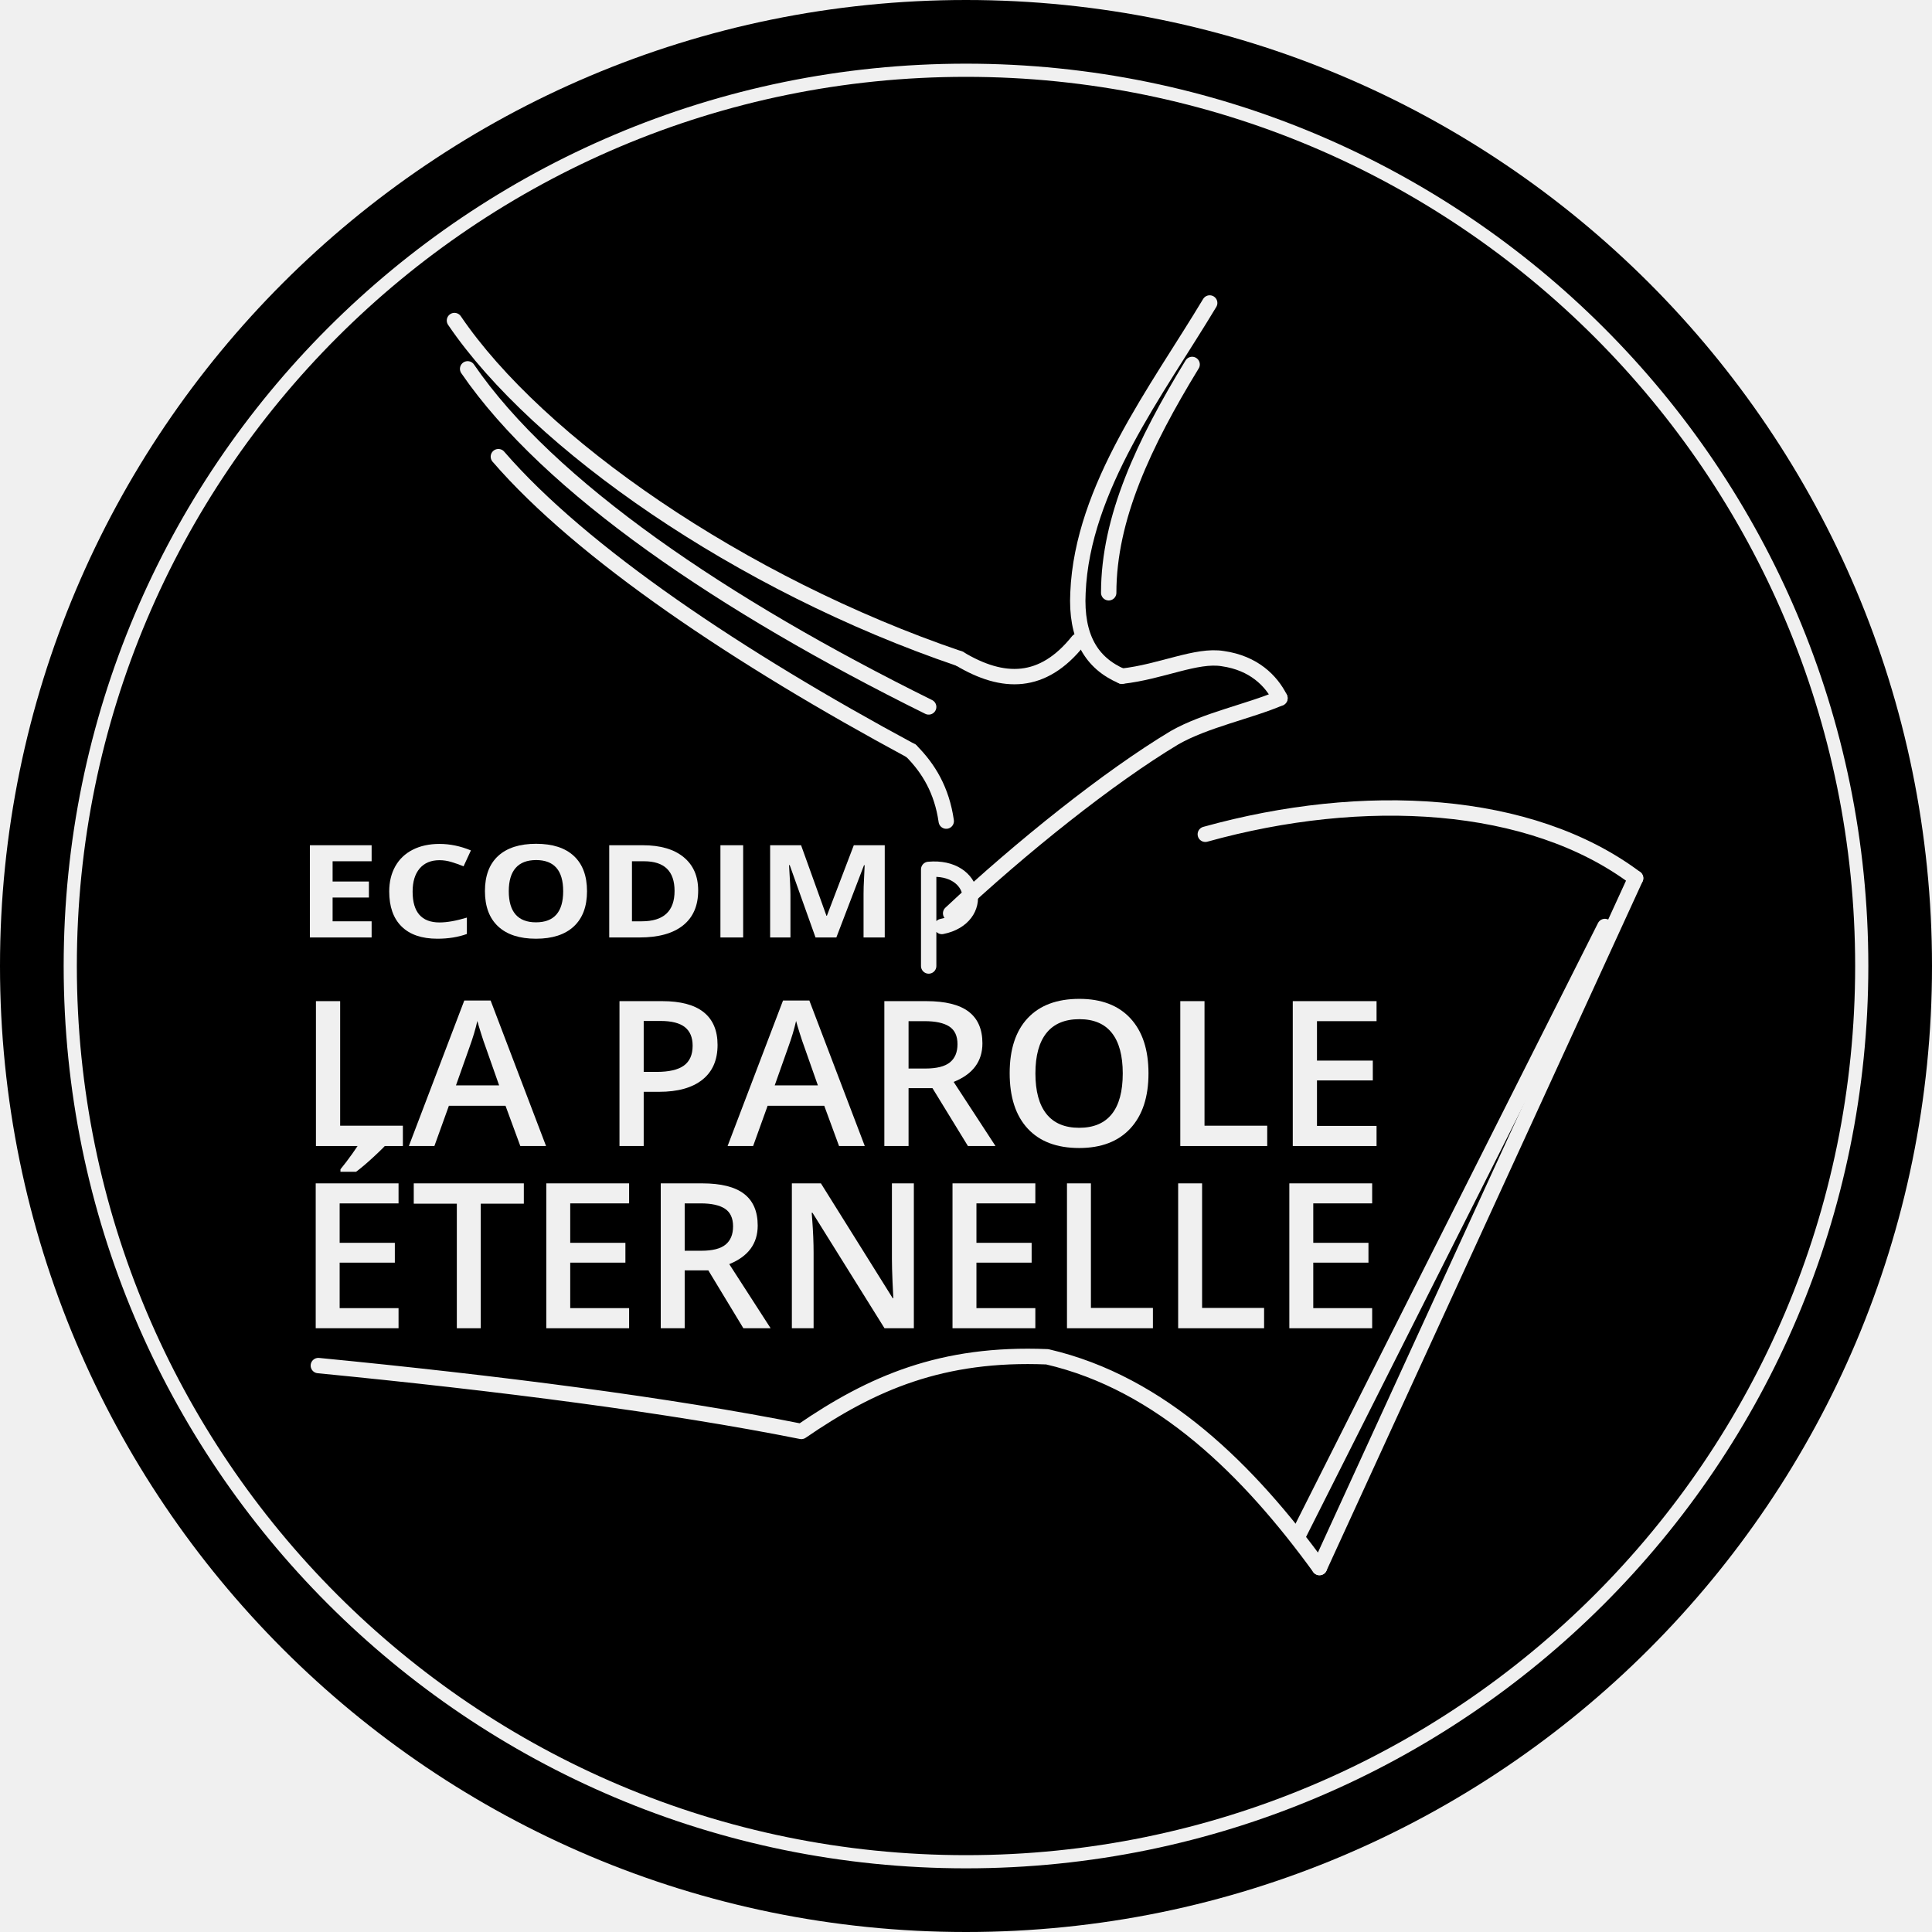
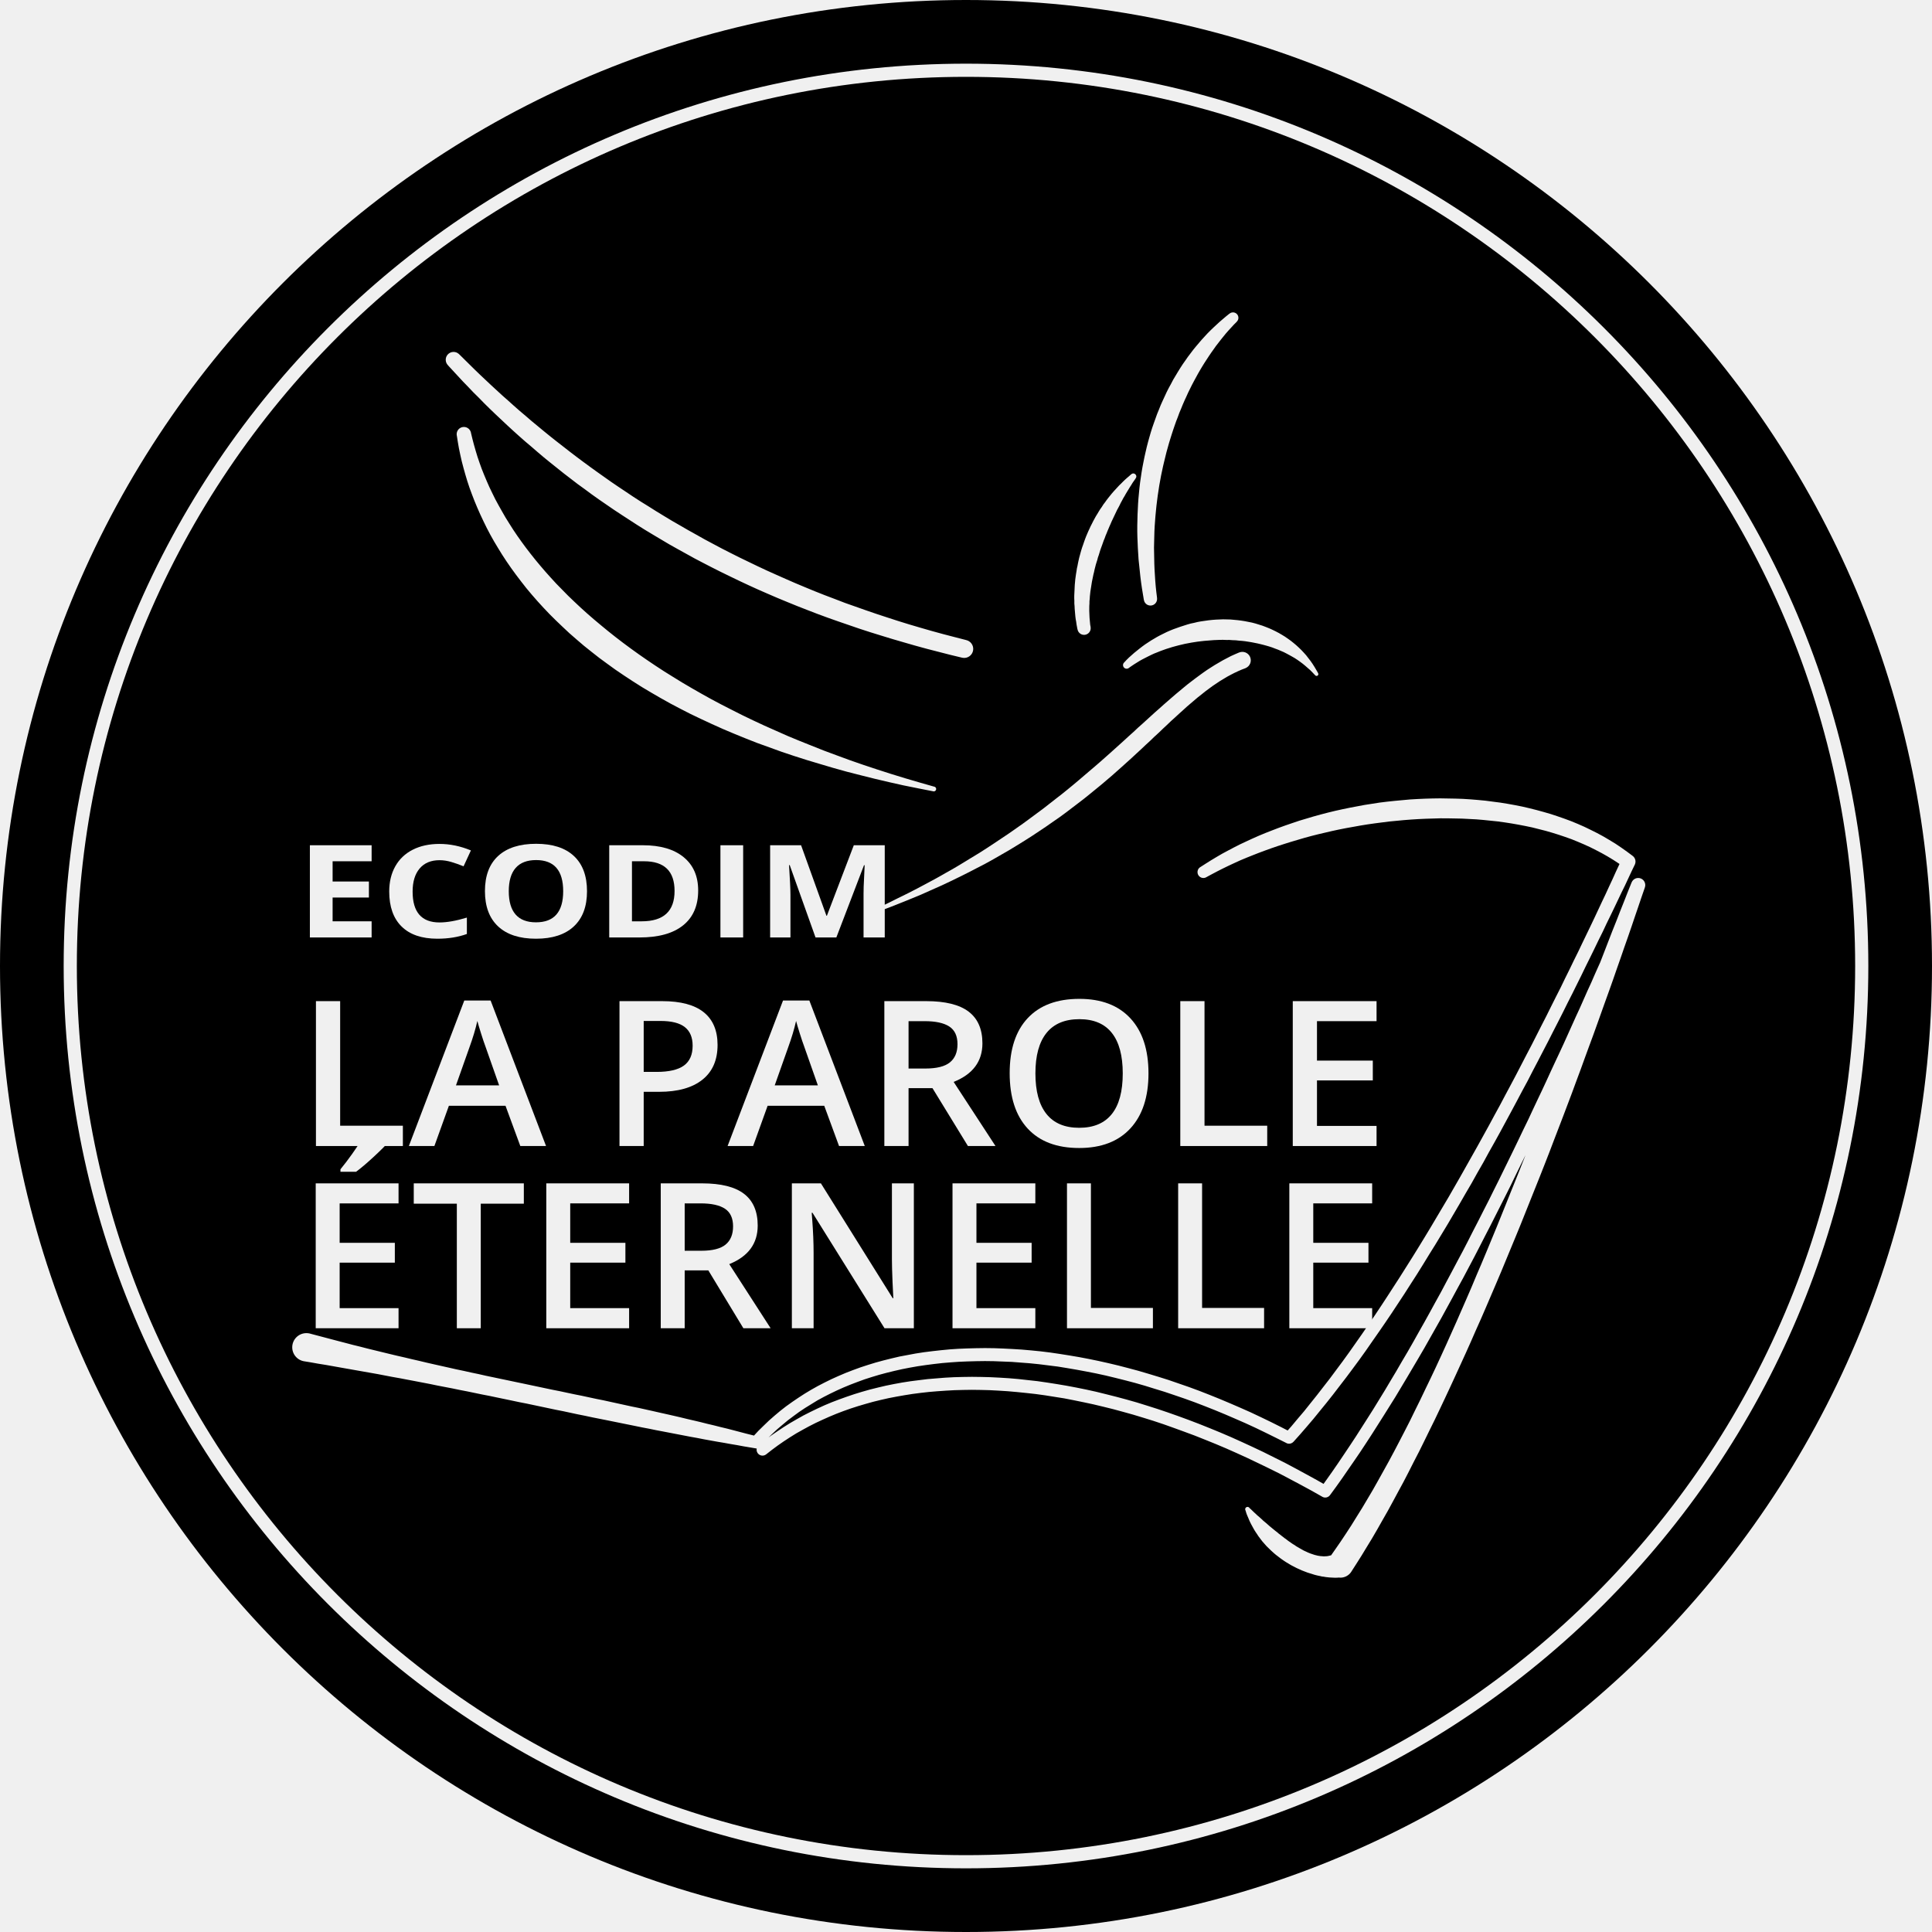
<svg xmlns="http://www.w3.org/2000/svg" width="60mm" height="60mm" viewBox="55 60 880 880">
  <defs>
    <mask id="k" maskUnits="userSpaceOnUse" x="0" y="0" width="990" height="996">
      <rect width="990" height="996" fill="#fff" />
      <circle cx="495" cy="500" r="408" fill="none" stroke="#000" stroke-width="6" />
-       <g fill="none" stroke="#000" stroke-width="7" stroke-linecap="round" stroke-linejoin="round">
-         <path d="M262 206 C300 262 392 326 492 360" />
-         <path d="M268 228 C305 282 385 336 478 382" />
-         <path d="M282 268 C320 312 392 360 470 402" />
-         <path d="M492 360 C512 372 530 372 546 352" />
-         <path d="M606 198 C582 238 548 282 546 330 C545 350 552 362 566 368" />
-         <path d="M598 226 C576 262 560 296 560 330" />
-         <path d="M566 368 C584 366 600 358 612 360 C626 362 634 370 638 378" />
-         <path d="M638 378 C624 384 604 388 590 396 C560 414 520 446 488 476" />
-         <path d="M470 402 C478 410 484 420 486 434" />
-         <path d="M478 500 L478 456 C500 454 504 478 484 482" />
-         <path d="M604 440 C676 420 752 424 800 460" />
-         <path d="M800 460 L656 774" />
-         <path d="M786 482 L646 760" />
-         <path d="M200 682 C282 690 360 700 420 712 C452 690 484 676 532 678 C584 690 624 730 656 774" />
+       <g fill="#000">
+         <path transform="matrix(0.54899 -0.02275 0.02275 0.54899 64.92 215.52)" d="M352.1 34.3 L356.0 38.9 L360.0 43.6 L364.0 48.3 L368.2 53.0 L372.3 57.7 L376.6 62.3 L380.9 67.1 L385.3 71.8 L389.8 76.5 L394.4 81.2 L399.0 85.9 L403.7 90.6 L408.5 95.3 L413.4 100.0 L418.4 104.6 L423.4 109.3 L428.5 114.0 L433.7 118.6 L439.0 123.2 L444.4 127.9 L449.9 132.5 L455.4 137.1 L461.1 141.6 L466.8 146.2 L472.6 150.7 L478.6 155.2 L484.6 159.7 L490.7 164.1 L496.9 168.5 L503.1 172.9 L509.5 177.3 L516.0 181.6 L522.6 185.9 L529.2 190.2 L536.0 194.4 L542.9 198.6 L549.8 202.8 L556.9 206.9 L564.1 211.0 L571.3 215.0 L578.7 219.0 L586.2 223.0 L593.7 226.9 L601.4 230.8 L609.2 234.6 L617.1 238.4 L625.1 242.1 L633.2 245.8 L641.4 249.4 L649.7 253.0 L658.1 256.5 L666.6 259.9 L675.3 263.3 L684.0 266.7 L692.9 270.0 L701.9 273.2 L711.0 276.4 L720.2 279.5 L729.5 282.6 L738.9 285.6 L748.5 288.5 L758.1 291.4 L767.9 294.2 L772.1 279.8 L762.5 276.9 L753.0 274.0 L743.6 271.0 L734.3 267.9 L725.2 264.8 L716.2 261.6 L707.3 258.3 L698.5 255.0 L689.8 251.6 L681.3 248.2 L672.8 244.8 L664.5 241.2 L656.3 237.7 L648.2 234.1 L640.2 230.4 L632.3 226.7 L624.5 222.9 L616.8 219.1 L609.2 215.3 L601.7 211.4 L594.4 207.5 L587.1 203.6 L579.9 199.6 L572.8 195.6 L565.8 191.5 L559.0 187.5 L552.2 183.3 L545.5 179.2 L538.9 175.0 L532.4 170.9 L525.9 166.6 L519.6 162.4 L513.4 158.1 L507.2 153.9 L501.1 149.6 L495.1 145.2 L489.2 140.9 L483.4 136.6 L477.7 132.2 L472.0 127.8 L466.4 123.4 L460.9 119.0 L455.5 114.6 L450.2 110.2 L444.9 105.7 L439.7 101.3 L434.6 96.9 L429.5 92.4 L424.5 87.9 L419.6 83.5 L414.8 79.0 L410.0 74.6 L405.3 70.1 L400.7 65.6 L396.1 61.2 L391.6 56.7 L387.2 52.3 L382.8 47.8 L378.5 43.4 L374.3 39.0 L370.1 34.5 L366.0 30.1 L361.9 25.7 Z M350.5 30.0 a6.5 6.5 0 1 0 13.0 0 a6.5 6.5 0 1 0 -13.0 0 Z M762.5 287.0 a7.5 7.5 0 1 0 15.0 0 a7.5 7.5 0 1 0 -15.0 0 Z M357.1 92.9 L357.7 98.2 L358.4 103.5 L359.3 108.9 L360.3 114.4 L361.5 119.9 L362.8 125.4 L364.2 130.9 L365.8 136.5 L367.6 142.1 L369.5 147.7 L371.6 153.4 L373.8 159.0 L376.2 164.7 L378.7 170.4 L381.4 176.1 L384.3 181.8 L387.4 187.5 L390.6 193.2 L394.0 198.9 L397.6 204.6 L401.4 210.3 L405.3 215.9 L409.4 221.6 L413.7 227.2 L418.2 232.8 L422.9 238.4 L427.8 244.0 L432.9 249.5 L438.2 255.0 L443.6 260.5 L449.3 265.9 L455.1 271.3 L461.2 276.6 L467.4 281.9 L473.9 287.1 L480.5 292.3 L487.4 297.4 L494.5 302.5 L501.7 307.5 L509.2 312.4 L516.9 317.3 L524.7 322.1 L532.8 326.8 L541.1 331.5 L549.6 336.0 L558.3 340.5 L567.3 345.0 L576.4 349.3 L585.8 353.6 L595.3 357.8 L605.1 361.8 L615.1 365.9 L625.3 369.8 L635.7 373.6 L646.4 377.3 L657.2 381.0 L668.3 384.6 L679.6 388.0 L691.1 391.4 L702.9 394.7 L714.8 397.9 L727.0 400.9 L739.5 403.9 L740.5 400.1 L728.4 396.1 L716.6 392.1 L705.0 388.0 L693.6 383.8 L682.5 379.6 L671.6 375.3 L661.0 370.9 L650.5 366.5 L640.4 362.0 L630.4 357.5 L620.7 353.0 L611.2 348.3 L601.9 343.7 L592.8 339.0 L584.0 334.3 L575.4 329.5 L566.9 324.7 L558.7 319.9 L550.7 315.0 L542.9 310.1 L535.3 305.2 L527.9 300.2 L520.7 295.3 L513.7 290.3 L506.9 285.3 L500.3 280.3 L493.8 275.2 L487.6 270.2 L481.5 265.1 L475.6 260.0 L469.9 254.9 L464.3 249.8 L458.9 244.7 L453.7 239.6 L448.7 234.5 L443.8 229.4 L439.1 224.2 L434.5 219.1 L430.1 213.9 L425.9 208.8 L421.8 203.6 L417.9 198.5 L414.1 193.3 L410.5 188.2 L407.0 183.0 L403.7 177.9 L400.5 172.7 L397.5 167.5 L394.6 162.4 L391.9 157.2 L389.3 152.1 L386.8 147.0 L384.5 141.8 L382.3 136.7 L380.3 131.6 L378.4 126.5 L376.6 121.4 L375.0 116.3 L373.5 111.2 L372.2 106.2 L371.0 101.2 L369.9 96.2 L368.9 91.1 Z M357.0 92.0 a6.0 6.0 0 1 0 12.0 0 a6.0 6.0 0 1 0 -12.0 0 Z M738.0 402.0 a2.0 2.0 0 1 0 4.0 0 a2.0 2.0 0 1 0 -4.0 0 Z M1001.1 18.5 L998.4 20.5 L995.7 22.6 L992.9 24.8 L990.3 27.0 L987.6 29.3 L985.0 31.6 L982.4 34.0 L979.9 36.5 L977.3 39.1 L974.9 41.7 L972.4 44.4 L970.0 47.1 L967.7 49.9 L965.3 52.8 L963.1 55.7 L960.8 58.7 L958.6 61.8 L956.5 64.9 L954.4 68.1 L952.3 71.3 L950.4 74.6 L948.4 77.9 L946.5 81.3 L944.7 84.8 L942.9 88.3 L941.1 91.9 L939.5 95.5 L937.8 99.2 L936.3 102.9 L934.8 106.6 L933.3 110.4 L931.9 114.3 L930.6 118.2 L929.3 122.2 L928.1 126.2 L927.0 130.2 L925.9 134.3 L924.9 138.4 L923.9 142.6 L923.0 146.8 L922.2 151.0 L921.4 155.3 L920.7 159.6 L920.1 164.0 L919.5 168.4 L919.0 172.8 L918.6 177.3 L918.2 181.7 L917.9 186.3 L917.6 190.8 L917.4 195.4 L917.3 200.0 L917.3 204.7 L917.3 209.3 L917.4 214.0 L917.5 218.8 L917.8 223.5 L918.1 228.3 L918.4 233.1 L918.8 237.9 L919.3 242.8 L919.9 247.7 L920.5 252.6 L931.5 251.4 L931.1 246.6 L930.8 241.9 L930.6 237.2 L930.5 232.5 L930.4 227.8 L930.4 223.2 L930.5 218.6 L930.6 214.1 L930.7 209.6 L931.0 205.1 L931.3 200.6 L931.6 196.2 L932.0 191.9 L932.5 187.5 L933.0 183.3 L933.6 179.0 L934.2 174.8 L934.9 170.6 L935.6 166.5 L936.4 162.4 L937.2 158.3 L938.1 154.3 L939.0 150.3 L940.0 146.4 L941.0 142.5 L942.1 138.6 L943.2 134.8 L944.3 131.0 L945.5 127.3 L946.7 123.6 L948.0 119.9 L949.3 116.3 L950.6 112.8 L952.0 109.2 L953.4 105.7 L954.9 102.3 L956.3 98.9 L957.9 95.5 L959.4 92.2 L961.0 88.9 L962.7 85.6 L964.3 82.4 L966.0 79.3 L967.7 76.2 L969.5 73.1 L971.3 70.1 L973.1 67.1 L975.0 64.1 L976.9 61.2 L978.8 58.4 L980.8 55.6 L982.8 52.8 L984.8 50.1 L986.9 47.4 L988.9 44.8 L991.1 42.2 L993.2 39.7 L995.4 37.2 L997.6 34.7 L999.9 32.3 L1002.2 30.0 L1004.5 27.7 L1006.9 25.5 Z M999.5 22.0 a4.5 4.5 0 1 0 9.0 0 a4.5 4.5 0 1 0 -9.0 0 Z M920.5 252.0 a5.5 5.5 0 1 0 11.0 0 a5.5 5.5 0 1 0 -11.0 0 Z M914.2 148.2 L912.5 149.6 L910.7 151.0 L909.0 152.4 L907.3 153.9 L905.7 155.4 L904.0 156.9 L902.4 158.5 L900.8 160.1 L899.2 161.7 L897.6 163.4 L896.1 165.1 L894.6 166.8 L893.1 168.6 L891.7 170.4 L890.2 172.2 L888.9 174.1 L887.5 175.9 L886.2 177.8 L884.9 179.8 L883.6 181.7 L882.4 183.7 L881.2 185.7 L880.1 187.7 L878.9 189.8 L877.9 191.8 L876.8 193.9 L875.8 196.0 L874.8 198.1 L873.9 200.2 L873.0 202.4 L872.2 204.5 L871.3 206.7 L870.5 208.9 L869.8 211.0 L869.1 213.2 L868.4 215.4 L867.8 217.6 L867.2 219.9 L866.7 222.1 L866.1 224.3 L865.7 226.5 L865.2 228.8 L864.8 231.0 L864.4 233.2 L864.1 235.5 L863.8 237.7 L863.6 239.9 L863.4 242.2 L863.2 244.4 L863.0 246.6 L862.9 248.8 L862.9 251.0 L862.8 253.2 L862.9 255.4 L862.9 257.6 L863.0 259.8 L863.1 262.0 L863.2 264.1 L863.4 266.3 L863.7 268.4 L863.9 270.6 L864.2 272.7 L864.5 274.7 L875.5 273.3 L875.2 271.3 L875.1 269.4 L875.0 267.5 L874.9 265.5 L874.9 263.6 L874.9 261.6 L874.9 259.7 L875.0 257.7 L875.1 255.7 L875.3 253.8 L875.4 251.8 L875.7 249.8 L875.9 247.8 L876.2 245.8 L876.5 243.8 L876.9 241.8 L877.3 239.8 L877.7 237.8 L878.1 235.8 L878.6 233.8 L879.1 231.8 L879.6 229.8 L880.2 227.8 L880.7 225.8 L881.3 223.8 L881.9 221.8 L882.6 219.8 L883.3 217.9 L883.9 215.9 L884.7 213.9 L885.4 211.9 L886.1 209.9 L886.9 207.9 L887.7 206.0 L888.5 204.0 L889.3 202.0 L890.2 200.1 L891.0 198.1 L891.9 196.2 L892.8 194.2 L893.7 192.3 L894.6 190.4 L895.6 188.4 L896.5 186.5 L897.5 184.6 L898.5 182.7 L899.5 180.8 L900.5 178.9 L901.5 177.0 L902.6 175.2 L903.7 173.3 L904.7 171.4 L905.8 169.6 L906.9 167.7 L908.1 165.9 L909.2 164.1 L910.4 162.3 L911.6 160.5 L912.8 158.7 L914.0 157.0 L915.2 155.2 L916.5 153.5 L917.8 151.8 Z M913.5 150.0 a2.5 2.5 0 1 0 5.0 0 a2.5 2.5 0 1 0 -5.0 0 Z M864.5 274.0 a5.5 5.5 0 1 0 11.0 0 a5.5 5.5 0 1 0 -11.0 0 Z M905.9 308.3 L908.1 306.9 L910.4 305.5 L912.7 304.2 L915.0 302.9 L917.4 301.7 L919.8 300.6 L922.2 299.5 L924.7 298.4 L927.1 297.4 L929.7 296.5 L932.2 295.6 L934.7 294.8 L937.3 294.0 L939.9 293.3 L942.5 292.6 L945.1 292.0 L947.8 291.4 L950.4 290.9 L953.0 290.4 L955.7 290.0 L958.4 289.6 L961.0 289.3 L963.7 289.0 L966.3 288.8 L969.0 288.6 L971.7 288.5 L974.3 288.4 L977.0 288.3 L979.6 288.3 L982.3 288.3 L984.9 288.4 L987.5 288.6 L990.1 288.7 L992.7 289.0 L995.3 289.2 L997.9 289.6 L1000.4 289.9 L1003.0 290.3 L1005.5 290.8 L1008.0 291.3 L1010.5 291.9 L1013.0 292.5 L1015.5 293.2 L1017.9 293.9 L1020.4 294.7 L1022.8 295.5 L1025.2 296.4 L1027.5 297.4 L1029.9 298.4 L1032.2 299.5 L1034.5 300.6 L1036.8 301.9 L1039.0 303.2 L1041.3 304.6 L1043.5 306.0 L1045.6 307.5 L1047.8 309.2 L1049.9 310.9 L1051.9 312.7 L1053.9 314.6 L1055.9 316.5 L1057.8 318.6 L1059.7 320.8 L1062.3 319.2 L1060.9 316.5 L1059.5 313.9 L1058.0 311.3 L1056.4 308.8 L1054.7 306.4 L1053.0 304.0 L1051.1 301.7 L1049.2 299.5 L1047.2 297.4 L1045.1 295.3 L1042.9 293.3 L1040.7 291.4 L1038.4 289.6 L1036.0 287.8 L1033.6 286.2 L1031.1 284.6 L1028.5 283.1 L1025.9 281.7 L1023.3 280.4 L1020.6 279.2 L1017.8 278.0 L1015.0 277.0 L1012.2 276.0 L1009.3 275.1 L1006.4 274.4 L1003.5 273.7 L1000.5 273.1 L997.6 272.6 L994.6 272.2 L991.6 271.8 L988.6 271.6 L985.5 271.4 L982.5 271.4 L979.5 271.4 L976.5 271.5 L973.4 271.7 L970.4 272.0 L967.4 272.3 L964.4 272.7 L961.4 273.3 L958.4 273.8 L955.5 274.5 L952.6 275.3 L949.7 276.1 L946.8 277.0 L943.9 277.9 L941.1 278.9 L938.3 280.0 L935.6 281.2 L932.9 282.4 L930.2 283.7 L927.6 285.1 L925.0 286.5 L922.5 288.0 L920.0 289.5 L917.6 291.1 L915.2 292.8 L912.9 294.5 L910.6 296.2 L908.4 298.0 L906.2 299.8 L904.1 301.7 L902.1 303.7 Z M901.0 306.0 a3.0 3.0 0 1 0 6.0 0 a3.0 3.0 0 1 0 -6.0 0 Z M1059.5 320.0 a1.5 1.5 0 1 0 3.0 0 a1.5 1.5 0 1 0 -3.0 0 Z M997.6 299.4 L994.2 300.7 L990.7 302.1 L987.3 303.7 L983.9 305.3 L980.5 307.1 L977.1 308.9 L973.8 310.8 L970.4 312.8 L967.1 314.9 L963.8 317.1 L960.4 319.4 L957.1 321.7 L953.7 324.1 L950.4 326.6 L947.0 329.2 L943.6 331.8 L940.2 334.5 L936.7 337.3 L933.2 340.1 L929.7 343.0 L926.1 345.9 L922.5 348.9 L918.8 352.0 L915.1 355.1 L911.3 358.2 L907.5 361.5 L903.6 364.7 L899.7 368.0 L895.6 371.4 L891.5 374.8 L887.4 378.2 L883.1 381.7 L878.8 385.2 L874.4 388.7 L869.8 392.3 L865.2 395.9 L860.5 399.6 L855.7 403.3 L850.8 407.0 L845.8 410.7 L840.6 414.4 L835.3 418.2 L830.0 422.0 L824.4 425.8 L818.8 429.6 L813.0 433.5 L807.1 437.3 L801.0 441.2 L794.8 445.0 L788.4 448.9 L781.9 452.8 L775.2 456.7 L768.3 460.5 L761.3 464.4 L754.1 468.3 L746.7 472.1 L739.1 476.0 L731.3 479.8 L723.4 483.6 L715.2 487.4 L706.8 491.1 L698.3 494.9 L689.5 498.6 L690.5 501.4 L699.6 498.4 L708.5 495.3 L717.2 492.2 L725.7 489.1 L734.0 485.8 L742.1 482.6 L750.0 479.3 L757.8 475.9 L765.4 472.5 L772.7 469.1 L780.0 465.7 L787.0 462.2 L793.9 458.6 L800.6 455.1 L807.1 451.5 L813.5 447.9 L819.7 444.3 L825.8 440.6 L831.7 437.0 L837.5 433.3 L843.2 429.7 L848.7 426.0 L854.0 422.3 L859.3 418.6 L864.4 415.0 L869.4 411.3 L874.2 407.7 L879.0 404.1 L883.6 400.5 L888.2 396.9 L892.6 393.3 L896.9 389.8 L901.1 386.3 L905.2 382.9 L909.3 379.4 L913.2 376.1 L917.1 372.7 L920.9 369.5 L924.6 366.2 L928.3 363.1 L931.9 359.9 L935.4 356.9 L938.8 353.9 L942.3 351.0 L945.6 348.2 L949.0 345.4 L952.2 342.7 L955.5 340.1 L958.7 337.6 L961.9 335.1 L965.1 332.8 L968.2 330.5 L971.3 328.4 L974.4 326.3 L977.5 324.4 L980.6 322.5 L983.7 320.8 L986.8 319.1 L989.9 317.6 L992.9 316.2 L996.0 314.9 L999.1 313.7 L1002.4 312.6 Z M993.0 306.0 a7.0 7.0 0 1 0 14.0 0 a7.0 7.0 0 1 0 -14.0 0 Z M688.5 500.0 a1.5 1.5 0 1 0 3.0 0 a1.5 1.5 0 1 0 -3.0 0 Z" />
+         <path transform="matrix(0.53784 -0.00734 0.00734 0.53784 64.45 245.10)" d="M998.5 412.3 L1003.1 409.9 L1007.8 407.5 L1012.5 405.2 L1017.4 402.9 L1022.3 400.7 L1027.3 398.5 L1032.5 396.4 L1037.7 394.4 L1043.0 392.4 L1048.3 390.5 L1053.8 388.6 L1059.3 386.8 L1064.8 385.1 L1070.5 383.4 L1076.2 381.8 L1081.9 380.2 L1087.7 378.7 L1093.6 377.3 L1099.5 376.0 L1105.4 374.7 L1111.4 373.5 L1117.4 372.4 L1123.5 371.4 L1129.5 370.4 L1135.6 369.5 L1141.8 368.7 L1147.9 368.0 L1154.1 367.3 L1160.2 366.8 L1166.4 366.3 L1172.6 365.9 L1178.8 365.6 L1184.9 365.4 L1191.1 365.3 L1197.3 365.2 L1203.4 365.3 L1209.5 365.5 L1215.6 365.7 L1221.7 366.1 L1227.8 366.5 L1233.8 367.1 L1239.8 367.8 L1245.8 368.5 L1251.7 369.4 L1257.6 370.4 L1263.4 371.5 L1269.2 372.7 L1275.0 374.0 L1280.6 375.5 L1286.2 377.0 L1291.8 378.7 L1297.3 380.5 L1302.7 382.4 L1308.1 384.4 L1313.3 386.6 L1318.5 388.9 L1323.6 391.3 L1328.6 393.9 L1333.6 396.6 L1338.4 399.4 L1343.2 402.4 L1347.8 405.5 L1352.4 408.8 L1359.6 399.2 L1354.9 395.6 L1350.1 392.1 L1345.2 388.7 L1340.1 385.5 L1335.0 382.4 L1329.8 379.5 L1324.4 376.7 L1319.0 374.0 L1313.5 371.5 L1307.9 369.1 L1302.2 366.9 L1296.4 364.8 L1290.6 362.8 L1284.7 361.0 L1278.8 359.3 L1272.8 357.7 L1266.7 356.2 L1260.6 354.9 L1254.4 353.7 L1248.2 352.6 L1241.9 351.7 L1235.7 350.8 L1229.3 350.1 L1223.0 349.5 L1216.6 349.0 L1210.2 348.7 L1203.8 348.5 L1197.4 348.3 L1190.9 348.3 L1184.5 348.4 L1178.1 348.6 L1171.6 348.9 L1165.2 349.4 L1158.8 349.9 L1152.3 350.5 L1145.9 351.2 L1139.6 352.1 L1133.2 353.0 L1126.9 354.1 L1120.6 355.2 L1114.4 356.4 L1108.1 357.7 L1102.0 359.1 L1095.9 360.6 L1089.8 362.2 L1083.8 363.9 L1077.8 365.6 L1071.9 367.5 L1066.1 369.4 L1060.3 371.4 L1054.6 373.5 L1049.0 375.6 L1043.5 377.8 L1038.1 380.1 L1032.7 382.5 L1027.4 384.9 L1022.3 387.4 L1017.2 390.0 L1012.2 392.6 L1007.4 395.3 L1002.6 398.1 L998.0 400.9 L993.5 403.7 Z M991.0 408.0 a5.0 5.0 0 1 0 10.0 0 a5.0 5.0 0 1 0 -10.0 0 Z M1350.0 404.0 a6.0 6.0 0 1 0 12.0 0 a6.0 6.0 0 1 0 -12.0 0 Z M1350.6 401.4 L1347.9 407.0 L1345.1 412.8 L1342.3 418.8 L1339.3 425.0 L1336.3 431.3 L1333.1 437.8 L1329.9 444.4 L1326.6 451.2 L1323.2 458.1 L1319.7 465.1 L1316.1 472.3 L1312.5 479.6 L1308.7 487.0 L1304.9 494.6 L1301.0 502.2 L1297.1 510.0 L1293.0 517.8 L1288.9 525.7 L1284.8 533.7 L1280.5 541.8 L1276.2 550.0 L1271.9 558.2 L1267.4 566.5 L1262.9 574.9 L1258.4 583.3 L1253.8 591.7 L1249.1 600.2 L1244.4 608.8 L1239.6 617.3 L1234.8 625.9 L1229.9 634.5 L1225.0 643.1 L1220.0 651.7 L1215.0 660.3 L1210.0 668.9 L1204.9 677.5 L1199.8 686.1 L1194.6 694.6 L1189.4 703.1 L1184.2 711.6 L1178.9 720.1 L1173.6 728.5 L1168.3 736.8 L1162.9 745.1 L1157.5 753.4 L1152.1 761.5 L1146.7 769.6 L1141.3 777.6 L1135.8 785.6 L1130.3 793.4 L1124.8 801.2 L1119.3 808.8 L1113.8 816.4 L1108.3 823.8 L1102.7 831.1 L1097.2 838.3 L1091.6 845.3 L1086.1 852.2 L1080.5 859.0 L1075.0 865.7 L1069.4 872.1 L1063.9 878.5 L1058.3 884.6 L1065.7 891.4 L1071.4 885.2 L1077.1 878.8 L1082.8 872.3 L1088.4 865.6 L1094.1 858.8 L1099.8 851.8 L1105.4 844.7 L1111.1 837.5 L1116.7 830.2 L1122.4 822.7 L1128.0 815.1 L1133.5 807.4 L1139.1 799.6 L1144.7 791.7 L1150.2 783.8 L1155.7 775.7 L1161.2 767.6 L1166.6 759.4 L1172.1 751.1 L1177.5 742.7 L1182.8 734.3 L1188.2 725.9 L1193.5 717.4 L1198.8 708.9 L1204.0 700.3 L1209.2 691.7 L1214.3 683.1 L1219.5 674.5 L1224.5 665.8 L1229.6 657.2 L1234.5 648.5 L1239.5 639.9 L1244.4 631.3 L1249.2 622.7 L1254.0 614.1 L1258.7 605.6 L1263.4 597.0 L1268.1 588.6 L1272.6 580.1 L1277.1 571.8 L1281.6 563.4 L1286.0 555.2 L1290.3 547.0 L1294.6 538.9 L1298.8 530.9 L1302.9 522.9 L1307.0 515.1 L1311.0 507.3 L1314.9 499.7 L1318.7 492.1 L1322.5 484.7 L1326.2 477.4 L1329.8 470.2 L1333.4 463.2 L1336.8 456.2 L1340.2 449.5 L1343.5 442.9 L1346.7 436.4 L1349.8 430.1 L1352.9 424.0 L1355.8 418.0 L1358.6 412.2 L1361.4 406.6 Z M1350.0 404.0 a6.0 6.0 0 1 0 12.0 0 a6.0 6.0 0 1 0 -12.0 0 Z M1057.0 888.0 a5.0 5.0 0 1 0 10.0 0 a5.0 5.0 0 1 0 -10.0 0 Z M1351.4 444.0 L1348.9 449.5 L1346.4 455.1 L1343.7 461.0 L1341.0 467.0 L1338.2 473.1 L1335.3 479.4 L1332.4 485.9 L1329.3 492.5 L1326.2 499.2 L1323.1 506.1 L1319.8 513.0 L1316.5 520.2 L1313.2 527.4 L1309.7 534.7 L1306.2 542.2 L1302.7 549.7 L1299.1 557.4 L1295.4 565.1 L1291.6 572.9 L1287.8 580.8 L1284.0 588.8 L1280.1 596.9 L1276.1 605.0 L1272.1 613.2 L1268.1 621.5 L1263.9 629.8 L1259.8 638.1 L1255.6 646.5 L1251.3 655.0 L1247.0 663.5 L1242.7 672.0 L1238.3 680.5 L1233.9 689.1 L1229.4 697.6 L1224.9 706.2 L1220.3 714.8 L1215.8 723.4 L1211.2 732.0 L1206.5 740.5 L1201.8 749.1 L1197.1 757.6 L1192.4 766.2 L1187.6 774.6 L1182.8 783.1 L1178.0 791.5 L1173.1 799.9 L1168.3 808.2 L1163.4 816.5 L1158.4 824.7 L1153.5 832.9 L1148.5 841.0 L1143.6 849.0 L1138.6 856.9 L1133.6 864.8 L1128.5 872.6 L1123.5 880.2 L1118.5 887.8 L1113.4 895.3 L1108.3 902.7 L1103.3 909.9 L1098.2 917.1 L1093.1 924.1 L1088.0 931.0 L1096.0 937.0 L1101.2 930.1 L1106.4 923.0 L1111.5 915.8 L1116.7 908.5 L1121.9 901.1 L1127.0 893.6 L1132.1 886.0 L1137.2 878.2 L1142.3 870.4 L1147.4 862.5 L1152.5 854.6 L1157.5 846.5 L1162.5 838.4 L1167.5 830.2 L1172.5 822.0 L1177.5 813.7 L1182.4 805.3 L1187.3 796.9 L1192.2 788.5 L1197.0 780.0 L1201.8 771.5 L1206.6 762.9 L1211.4 754.4 L1216.1 745.8 L1220.8 737.2 L1225.4 728.6 L1230.0 719.9 L1234.6 711.3 L1239.1 702.7 L1243.6 694.1 L1248.1 685.5 L1252.5 677.0 L1256.8 668.4 L1261.1 659.9 L1265.4 651.5 L1269.6 643.0 L1273.8 634.6 L1277.9 626.3 L1281.9 618.0 L1285.9 609.8 L1289.9 601.6 L1293.8 593.5 L1297.6 585.5 L1301.4 577.6 L1305.1 569.7 L1308.8 562.0 L1312.4 554.3 L1315.9 546.7 L1319.4 539.2 L1322.8 531.8 L1326.1 524.6 L1329.4 517.4 L1332.6 510.4 L1335.7 503.5 L1338.8 496.8 L1341.8 490.2 L1344.7 483.7 L1347.5 477.3 L1350.3 471.2 L1353.0 465.1 L1355.6 459.3 L1358.1 453.6 L1360.6 448.0 Z M1351.0 446.0 a5.0 5.0 0 1 0 10.0 0 a5.0 5.0 0 1 0 -10.0 0 Z M1087.0 934.0 a5.0 5.0 0 1 0 10.0 0 a5.0 5.0 0 1 0 -10.0 0 Z M1358.4 421.8 L1355.1 429.7 L1351.8 437.8 L1348.4 446.0 L1345.0 454.4 L1341.5 462.8 L1338.0 471.5 L1334.5 480.2 L1330.9 489.1 L1327.3 498.0 L1323.6 507.1 L1320.0 516.3 L1316.2 525.6 L1312.5 535.0 L1308.7 544.4 L1304.9 554.0 L1301.0 563.6 L1297.1 573.3 L1293.2 583.0 L1289.3 592.8 L1285.3 602.7 L1281.3 612.6 L1277.3 622.5 L1273.2 632.5 L1269.1 642.5 L1265.0 652.5 L1260.9 662.5 L1256.7 672.6 L1252.5 682.6 L1248.3 692.7 L1244.1 702.7 L1239.9 712.7 L1235.6 722.7 L1231.3 732.7 L1227.0 742.6 L1222.6 752.5 L1218.3 762.4 L1213.9 772.2 L1209.5 781.9 L1205.1 791.6 L1200.6 801.3 L1196.2 810.8 L1191.7 820.3 L1187.2 829.7 L1182.7 838.9 L1178.1 848.1 L1173.6 857.2 L1169.0 866.2 L1164.5 875.1 L1159.9 883.8 L1155.3 892.4 L1150.7 900.9 L1146.1 909.2 L1141.4 917.4 L1136.8 925.4 L1132.2 933.3 L1127.5 941.0 L1122.9 948.5 L1118.2 955.8 L1113.6 963.0 L1108.9 970.0 L1104.3 976.7 L1099.6 983.3 L1095.0 989.7 L1113.0 1002.3 L1117.5 995.5 L1122.0 988.6 L1126.5 981.4 L1131.1 974.1 L1135.6 966.6 L1140.1 958.9 L1144.7 951.1 L1149.2 943.1 L1153.7 935.0 L1158.3 926.8 L1162.8 918.4 L1167.3 909.8 L1171.9 901.2 L1176.4 892.4 L1180.9 883.5 L1185.5 874.5 L1190.0 865.4 L1194.5 856.2 L1199.0 846.9 L1203.5 837.5 L1208.0 828.0 L1212.5 818.5 L1217.0 808.8 L1221.4 799.1 L1225.9 789.4 L1230.3 779.6 L1234.7 769.7 L1239.1 759.8 L1243.5 749.8 L1247.8 739.8 L1252.1 729.8 L1256.4 719.8 L1260.7 709.7 L1264.9 699.6 L1269.1 689.5 L1273.3 679.4 L1277.5 669.3 L1281.6 659.3 L1285.7 649.2 L1289.7 639.1 L1293.7 629.1 L1297.7 619.1 L1301.6 609.2 L1305.5 599.3 L1309.3 589.4 L1313.1 579.6 L1316.8 569.8 L1320.5 560.1 L1324.2 550.5 L1327.8 540.9 L1331.3 531.5 L1334.8 522.1 L1338.3 512.8 L1341.7 503.6 L1345.0 494.5 L1348.3 485.5 L1351.5 476.6 L1354.7 467.9 L1357.8 459.3 L1360.8 450.8 L1363.8 442.4 L1366.7 434.2 L1369.6 426.2 Z M1358.0 424.0 a6.0 6.0 0 1 0 12.0 0 a6.0 6.0 0 1 0 -12.0 0 Z M1093.0 996.0 a11.0 11.0 0 1 0 22.0 0 a11.0 11.0 0 1 0 -22.0 0 Z M1100.7 985.5 L1099.9 986.1 L1099.2 986.5 L1098.5 986.9 L1097.7 987.3 L1096.9 987.7 L1096.1 988.0 L1095.2 988.2 L1094.3 988.4 L1093.3 988.6 L1092.4 988.7 L1091.3 988.7 L1090.3 988.8 L1089.3 988.7 L1088.2 988.6 L1087.1 988.5 L1085.9 988.3 L1084.8 988.1 L1083.7 987.8 L1082.5 987.5 L1081.3 987.1 L1080.2 986.7 L1079.0 986.3 L1077.8 985.8 L1076.6 985.3 L1075.4 984.7 L1074.1 984.1 L1072.9 983.5 L1071.7 982.8 L1070.5 982.1 L1069.3 981.4 L1068.0 980.6 L1066.8 979.9 L1065.6 979.0 L1064.3 978.2 L1063.1 977.4 L1061.9 976.5 L1060.6 975.6 L1059.4 974.7 L1058.2 973.7 L1056.9 972.8 L1055.7 971.8 L1054.4 970.8 L1053.2 969.8 L1051.9 968.8 L1050.7 967.7 L1049.4 966.7 L1048.1 965.6 L1046.9 964.6 L1045.6 963.5 L1044.3 962.4 L1043.1 961.3 L1041.8 960.1 L1040.5 959.0 L1039.2 957.9 L1038.0 956.7 L1036.7 955.5 L1035.4 954.3 L1034.1 953.2 L1032.8 951.9 L1031.5 950.7 L1030.3 949.5 L1029.0 948.2 L1027.7 947.0 L1024.3 949.0 L1024.8 950.8 L1025.4 952.6 L1026.1 954.3 L1026.8 956.0 L1027.5 957.8 L1028.3 959.5 L1029.1 961.1 L1030.0 962.8 L1030.9 964.5 L1031.8 966.1 L1032.8 967.7 L1033.8 969.2 L1034.8 970.8 L1035.9 972.3 L1037.0 973.8 L1038.1 975.3 L1039.3 976.7 L1040.5 978.1 L1041.7 979.5 L1043.0 980.8 L1044.3 982.1 L1045.6 983.4 L1046.9 984.6 L1048.2 985.8 L1049.6 987.0 L1051.0 988.1 L1052.4 989.2 L1053.8 990.3 L1055.2 991.3 L1056.6 992.3 L1058.1 993.3 L1059.6 994.2 L1061.0 995.1 L1062.5 996.0 L1064.0 996.8 L1065.5 997.6 L1067.0 998.4 L1068.5 999.1 L1070.0 999.8 L1071.5 1000.5 L1073.0 1001.1 L1074.5 1001.7 L1076.0 1002.3 L1077.5 1002.8 L1079.1 1003.3 L1080.6 1003.8 L1082.1 1004.3 L1083.6 1004.7 L1085.2 1005.1 L1086.7 1005.4 L1088.2 1005.8 L1089.8 1006.0 L1091.3 1006.3 L1092.9 1006.5 L1094.5 1006.7 L1096.1 1006.8 L1097.6 1006.9 L1099.3 1007.0 L1100.9 1007.0 L1102.5 1006.9 L1104.1 1006.8 L1105.8 1006.7 L1107.3 1006.5 Z M1093.0 996.0 a11.0 11.0 0 1 0 22.0 0 a11.0 11.0 0 1 0 -22.0 0 Z M1024.0 948.0 a2.0 2.0 0 1 0 4.0 0 a2.0 2.0 0 1 0 -4.0 0 Z M228.3 811.7 L234.5 812.8 L240.7 814.0 L247.0 815.1 L253.3 816.3 L259.5 817.5 L265.8 818.7 L272.1 819.9 L278.4 821.1 L284.7 822.3 L291.0 823.5 L297.3 824.8 L303.6 826.1 L309.9 827.3 L316.2 828.6 L322.6 829.9 L328.9 831.2 L335.2 832.5 L341.5 833.9 L347.8 835.2 L354.1 836.5 L360.4 837.9 L366.7 839.2 L373.0 840.6 L379.3 842.0 L385.6 843.3 L391.8 844.7 L398.1 846.1 L404.4 847.5 L410.6 848.9 L416.8 850.2 L423.0 851.6 L429.2 853.0 L435.4 854.4 L441.6 855.8 L447.8 857.1 L453.9 858.5 L460.0 859.9 L466.1 861.2 L472.2 862.6 L478.3 863.9 L484.4 865.2 L490.4 866.5 L496.4 867.8 L502.4 869.1 L508.4 870.4 L514.3 871.7 L520.2 872.9 L526.1 874.2 L532.0 875.4 L537.8 876.6 L543.6 877.8 L549.4 879.0 L555.2 880.2 L560.9 881.3 L566.6 882.5 L572.2 883.6 L577.9 884.7 L583.4 885.7 L589.0 886.8 L594.5 887.8 L600.0 888.9 L605.5 889.9 L610.9 890.9 L613.1 881.1 L607.8 879.6 L602.5 878.2 L597.1 876.7 L591.7 875.2 L586.2 873.7 L580.7 872.3 L575.1 870.8 L569.5 869.4 L563.9 867.9 L558.3 866.5 L552.6 865.1 L546.8 863.6 L541.1 862.2 L535.3 860.8 L529.4 859.4 L523.6 858.0 L517.7 856.6 L511.8 855.2 L505.8 853.9 L499.8 852.5 L493.8 851.1 L487.8 849.7 L481.8 848.3 L475.7 847.0 L469.6 845.6 L463.5 844.2 L457.4 842.9 L451.2 841.5 L445.1 840.1 L438.9 838.8 L432.7 837.4 L426.5 836.0 L420.3 834.6 L414.1 833.2 L407.8 831.8 L401.6 830.4 L395.3 829.0 L389.1 827.6 L382.8 826.2 L376.6 824.7 L370.3 823.3 L364.0 821.8 L357.7 820.4 L351.5 818.9 L345.2 817.4 L338.9 815.9 L332.7 814.4 L326.4 812.8 L320.2 811.3 L313.9 809.7 L307.7 808.2 L301.4 806.6 L295.2 805.0 L289.0 803.4 L282.8 801.8 L276.6 800.1 L270.4 798.5 L264.3 796.8 L258.1 795.1 L252.0 793.4 L245.9 791.7 L239.8 790.0 L233.7 788.3 Z M219.0 800.0 a12.0 12.0 0 1 0 24.0 0 a12.0 12.0 0 1 0 -24.0 0 Z M607.0 886.0 a5.0 5.0 0 1 0 10.0 0 a5.0 5.0 0 1 0 -10.0 0 Z M615.6 887.5 L619.8 883.1 L624.1 879.0 L628.5 875.0 L633.1 871.2 L637.8 867.4 L642.6 863.9 L647.5 860.4 L652.6 857.1 L657.8 854.0 L663.0 850.9 L668.5 848.0 L674.0 845.3 L679.6 842.7 L685.4 840.2 L691.2 837.9 L697.2 835.7 L703.2 833.6 L709.4 831.7 L715.7 829.9 L722.0 828.3 L728.5 826.8 L735.1 825.4 L741.7 824.2 L748.5 823.1 L755.3 822.2 L762.2 821.4 L769.2 820.7 L776.3 820.2 L783.5 819.8 L790.7 819.6 L798.0 819.5 L805.4 819.5 L812.9 819.7 L820.4 820.1 L828.0 820.5 L835.7 821.2 L843.4 821.9 L851.2 822.8 L859.1 823.9 L867.0 825.0 L874.9 826.4 L883.0 827.9 L891.0 829.5 L899.1 831.2 L907.3 833.1 L915.5 835.2 L923.8 837.4 L932.1 839.7 L940.4 842.2 L948.7 844.9 L957.1 847.6 L965.6 850.6 L974.0 853.6 L982.5 856.8 L991.0 860.2 L999.5 863.7 L1008.1 867.4 L1016.6 871.2 L1025.2 875.1 L1033.8 879.2 L1042.4 883.5 L1051.0 887.9 L1059.7 892.4 L1064.3 883.6 L1055.7 879.0 L1047.0 874.5 L1038.2 870.1 L1029.6 865.9 L1020.9 861.9 L1012.2 858.0 L1003.5 854.2 L994.9 850.6 L986.3 847.1 L977.7 843.8 L969.1 840.7 L960.5 837.6 L952.0 834.8 L943.5 832.1 L935.1 829.5 L926.6 827.1 L918.2 824.8 L909.9 822.7 L901.5 820.7 L893.3 818.9 L885.0 817.2 L876.8 815.7 L868.7 814.3 L860.6 813.0 L852.6 811.9 L844.6 811.0 L836.7 810.2 L828.8 809.6 L821.0 809.1 L813.3 808.7 L805.6 808.5 L798.0 808.5 L790.5 808.6 L783.0 808.8 L775.6 809.2 L768.3 809.8 L761.1 810.5 L753.9 811.3 L746.8 812.3 L739.9 813.5 L733.0 814.7 L726.2 816.2 L719.4 817.8 L712.8 819.5 L706.3 821.4 L699.9 823.4 L693.6 825.6 L687.4 827.9 L681.3 830.4 L675.3 833.0 L669.4 835.8 L663.6 838.7 L657.9 841.8 L652.4 845.0 L647.0 848.4 L641.7 851.9 L636.5 855.5 L631.5 859.3 L626.6 863.3 L621.8 867.4 L617.2 871.7 L612.7 876.0 L608.4 880.5 Z M607.0 884.0 a5.0 5.0 0 1 0 10.0 0 a5.0 5.0 0 1 0 -10.0 0 Z M1057.0 888.0 a5.0 5.0 0 1 0 10.0 0 a5.0 5.0 0 1 0 -10.0 0 Z M619.0 896.0 L624.0 892.2 L629.0 888.6 L634.2 885.1 L639.4 881.8 L644.7 878.6 L650.2 875.6 L655.7 872.7 L661.4 869.9 L667.2 867.3 L673.0 864.8 L679.0 862.4 L685.0 860.2 L691.2 858.1 L697.4 856.2 L703.8 854.4 L710.2 852.7 L716.7 851.2 L723.3 849.8 L730.0 848.6 L736.8 847.5 L743.7 846.5 L750.6 845.7 L757.7 845.0 L764.8 844.5 L772.0 844.1 L779.2 843.8 L786.6 843.7 L794.0 843.7 L801.5 843.9 L809.1 844.2 L816.7 844.7 L824.4 845.3 L832.2 846.1 L840.0 847.0 L848.0 848.0 L855.9 849.2 L864.0 850.6 L872.1 852.0 L880.2 853.7 L888.4 855.5 L896.7 857.4 L905.0 859.5 L913.4 861.7 L921.8 864.1 L930.3 866.6 L938.8 869.3 L947.4 872.1 L956.0 875.1 L964.6 878.3 L973.3 881.6 L982.1 885.0 L990.8 888.6 L999.6 892.3 L1008.5 896.2 L1017.4 900.3 L1026.3 904.5 L1035.2 908.9 L1044.2 913.4 L1053.2 918.0 L1062.2 922.9 L1071.3 927.9 L1080.4 933.0 L1089.5 938.3 L1094.5 929.7 L1085.4 924.3 L1076.2 919.1 L1067.1 914.0 L1058.0 909.0 L1048.9 904.3 L1039.8 899.6 L1030.8 895.2 L1021.8 890.9 L1012.8 886.7 L1003.8 882.7 L994.9 878.9 L986.0 875.2 L977.2 871.7 L968.3 868.3 L959.6 865.1 L950.8 862.0 L942.1 859.1 L933.5 856.3 L924.8 853.7 L916.3 851.3 L907.7 849.0 L899.3 846.8 L890.8 844.8 L882.5 843.0 L874.1 841.3 L865.9 839.8 L857.7 838.4 L849.5 837.1 L841.4 836.1 L833.4 835.1 L825.4 834.3 L817.5 833.7 L809.6 833.2 L801.9 832.9 L794.2 832.7 L786.5 832.7 L779.0 832.8 L771.5 833.1 L764.0 833.6 L756.7 834.1 L749.4 834.9 L742.3 835.7 L735.2 836.7 L728.1 837.9 L721.2 839.2 L714.4 840.7 L707.6 842.3 L700.9 844.1 L694.4 846.0 L687.9 848.1 L681.5 850.3 L675.2 852.6 L669.0 855.1 L662.9 857.8 L656.9 860.6 L651.0 863.5 L645.3 866.6 L639.6 869.8 L634.0 873.2 L628.6 876.7 L623.2 880.3 L618.0 884.1 L613.0 888.0 Z M611.0 892.0 a5.0 5.0 0 1 0 10.0 0 a5.0 5.0 0 1 0 -10.0 0 Z M1087.0 934.0 a5.0 5.0 0 1 0 10.0 0 a5.0 5.0 0 1 0 -10.0 0 Z" />
      </g>
      <g fill="#000">
        <path transform="translate(190.00 487) scale(0.0334 -0.02873)" d="M1026 0H184V1462H1026V1208H494V887H989V633H494V256H1026Z" />
        <path transform="translate(228.31 487) scale(0.0334 -0.02873)" d="M805 1225Q630 1225 534.0 1093.5Q438 962 438 727Q438 238 805 238Q959 238 1178 315V55Q998 -20 776 -20Q457 -20 288.0 173.5Q119 367 119 729Q119 957 202.0 1128.5Q285 1300 440.5 1391.5Q596 1483 805 1483Q1018 1483 1233 1380L1133 1128Q1051 1167 968.0 1196.0Q885 1225 805 1225Z" />
        <path transform="translate(271.91 487) scale(0.0334 -0.02873)" d="M1511 733Q1511 370 1331.0 175.0Q1151 -20 815 -20Q479 -20 299.0 175.0Q119 370 119 735Q119 1100 299.5 1292.5Q480 1485 817 1485Q1154 1485 1332.5 1291.0Q1511 1097 1511 733ZM444 733Q444 488 537.0 364.0Q630 240 815 240Q1186 240 1186 733Q1186 1227 817 1227Q632 1227 538.0 1102.5Q444 978 444 733Z" />
        <path transform="translate(326.35 487) scale(0.0334 -0.02873)" d="M1397 745Q1397 384 1191.5 192.0Q986 0 598 0H184V1462H643Q1001 1462 1199.0 1273.0Q1397 1084 1397 745ZM1075 737Q1075 1208 659 1208H494V256H627Q1075 256 1075 737Z" />
        <path transform="translate(377.00 487) scale(0.0334 -0.02873)" d="M184 0V1462H494V0Z" />
        <path transform="translate(399.64 487) scale(0.0334 -0.02873)" d="M803 0 451 1147H442Q461 797 461 680V0H184V1462H606L952 344H958L1325 1462H1747V0H1458V692Q1458 741 1459.5 805.0Q1461 869 1473 1145H1464L1087 0Z" />
        <path transform="translate(190.00 582) scale(0.04615 -0.04514)" d="M193 0V1462H432V205H1051V0Z" />
        <path transform="translate(241.23 582) scale(0.04615 -0.04514)" d="M1100 0 954 406H395L252 0H0L547 1468H807L1354 0ZM891 612 754 1010Q739 1050 712.5 1136.0Q686 1222 676 1262Q649 1139 597 993L465 612Z" />
        <path transform="translate(303.71 582) scale(0.04615 -0.04514)" d="" />
        <path transform="translate(328.26 582) scale(0.04615 -0.04514)" d="M1161 1020Q1161 791 1011.0 669.0Q861 547 584 547H432V0H193V1462H614Q888 1462 1024.5 1350.0Q1161 1238 1161 1020ZM432 748H559Q743 748 829.0 812.0Q915 876 915 1012Q915 1138 838.0 1200.0Q761 1262 598 1262H432Z" />
        <path transform="translate(386.41 582) scale(0.04615 -0.04514)" d="M1100 0 954 406H395L252 0H0L547 1468H807L1354 0ZM891 612 754 1010Q739 1050 712.5 1136.0Q686 1222 676 1262Q649 1139 597 993L465 612Z" />
        <path transform="translate(448.90 582) scale(0.04615 -0.04514)" d="M432 782H598Q765 782 840.0 844.0Q915 906 915 1028Q915 1152 834.0 1206.0Q753 1260 590 1260H432ZM432 584V0H193V1462H606Q889 1462 1025.0 1356.0Q1161 1250 1161 1036Q1161 763 877 647L1290 0H1018L668 584Z" />
        <path transform="translate(509.31 582) scale(0.04615 -0.04514)" d="M1491 733Q1491 376 1312.5 178.0Q1134 -20 807 -20Q476 -20 298.5 176.5Q121 373 121 735Q121 1097 299.5 1291.0Q478 1485 809 1485Q1135 1485 1313.0 1288.0Q1491 1091 1491 733ZM375 733Q375 463 484.0 323.5Q593 184 807 184Q1020 184 1128.5 322.0Q1237 460 1237 733Q1237 1002 1129.5 1141.0Q1022 1280 809 1280Q594 1280 484.5 1141.0Q375 1002 375 733Z" />
        <path transform="translate(583.70 582) scale(0.04615 -0.04514)" d="M193 0V1462H432V205H1051V0Z" />
        <path transform="translate(634.93 582) scale(0.04615 -0.04514)" d="M1020 0H193V1462H1020V1260H432V862H983V662H432V203H1020Z" />
        <path transform="translate(190.00 665) scale(0.04562 -0.04514)" d="M1020 0H193V1462H1020V1260H432V862H983V662H432V203H1020ZM440 1579V1604Q497 1674 557.5 1760.0Q618 1846 653 1907H926V1886Q874 1825 770.5 1728.5Q667 1632 596 1579Z" />
        <path transform="translate(242.14 665) scale(0.04562 -0.04514)" d="M698 0H459V1257H29V1462H1128V1257H698Z" />
        <path transform="translate(295.02 665) scale(0.04562 -0.04514)" d="M1020 0H193V1462H1020V1260H432V862H983V662H432V203H1020Z" />
        <path transform="translate(347.16 665) scale(0.04562 -0.04514)" d="M432 782H598Q765 782 840.0 844.0Q915 906 915 1028Q915 1152 834.0 1206.0Q753 1260 590 1260H432ZM432 584V0H193V1462H606Q889 1462 1025.0 1356.0Q1161 1250 1161 1036Q1161 763 877 647L1290 0H1018L668 584Z" />
        <path transform="translate(406.88 665) scale(0.04562 -0.04514)" d="M1411 0H1118L399 1165H391L396 1100Q410 914 410 760V0H193V1462H483L1200 303H1206Q1204 326 1198.0 470.5Q1192 615 1192 696V1462H1411Z" />
        <path transform="translate(480.05 665) scale(0.04562 -0.04514)" d="M1020 0H193V1462H1020V1260H432V862H983V662H432V203H1020Z" />
        <path transform="translate(532.19 665) scale(0.04562 -0.04514)" d="M193 0V1462H432V205H1051V0Z" />
        <path transform="translate(582.83 665) scale(0.04562 -0.04514)" d="M193 0V1462H432V205H1051V0Z" />
        <path transform="translate(633.47 665) scale(0.04562 -0.04514)" d="M1020 0H193V1462H1020V1260H432V862H983V662H432V203H1020Z" />
      </g>
    </mask>
  </defs>
  <circle cx="495" cy="500" r="440" fill="#000000" mask="url(#k)" />
</svg>
